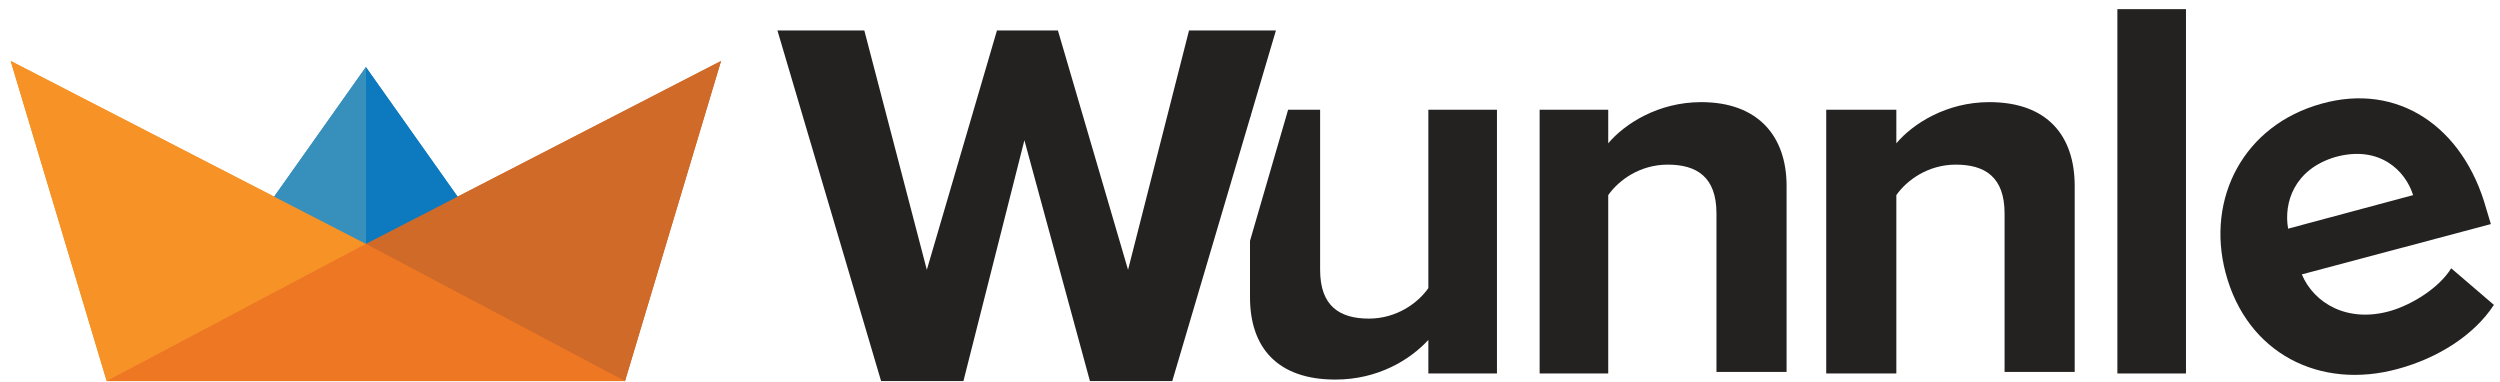
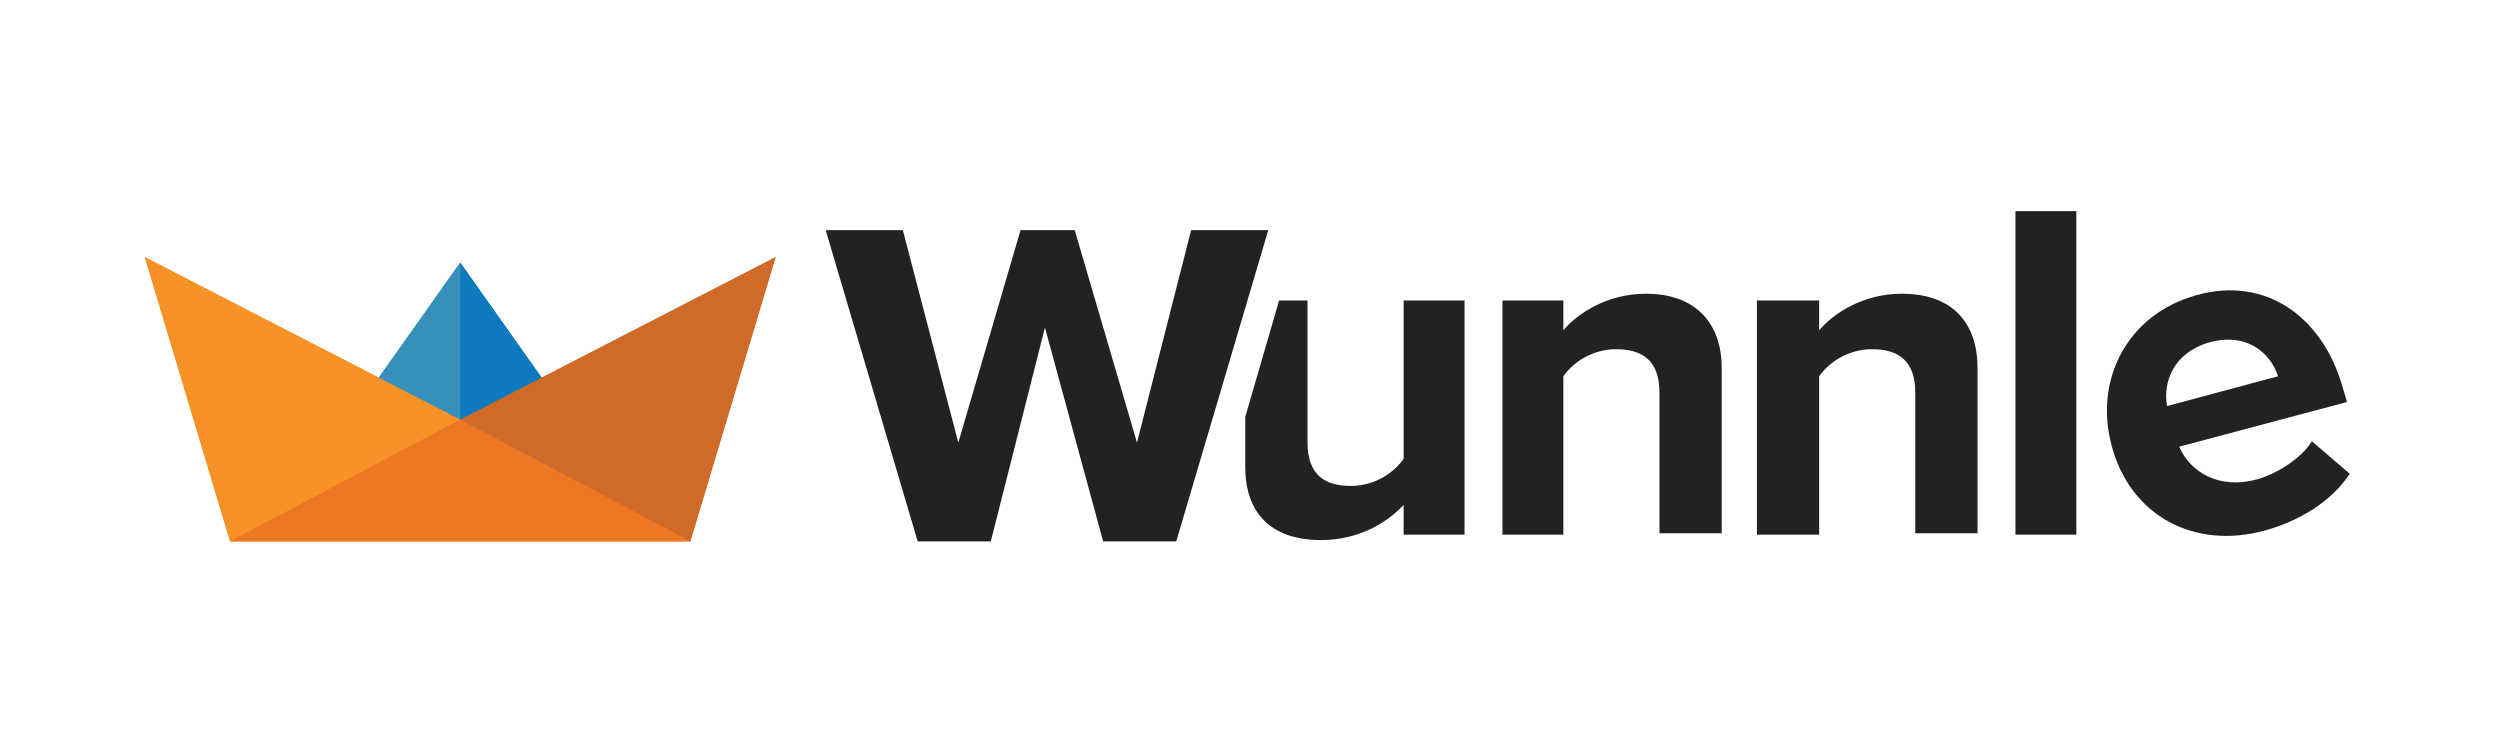
- <svg xmlns="http://www.w3.org/2000/svg" width="164" height="25" viewBox="0 0 164 25" fill="none">
-   <path d="M24 16L32 15.7L24 4.4V16Z" fill="#0D79BE" />
-   <path d="M24 16L16 15.7L24 4.4V16Z" fill="#3790BB" />
-   <path d="M24 16L0.7 4L7 25L18 21L24 16Z" fill="#F69226" />
-   <path d="M24 16L47.3 4L41 25L30 21L24 16Z" fill="#D06A29" />
-   <path d="M24 16L41 25H7L24 16Z" fill="#ED7723" />
-   <path d="M76.9 25L83.7 2H78L74 17.7L69.4 2H65.4L60.8 17.7L56.7 2H51L57.8 25H63.2L67.2 9.2L71.5 25H76.9Z" fill="#242121" />
-   <path d="M98.2 7.2V24.5H93.7V22.3C92.5 23.6 90.4 24.9 87.6 24.9C83.8 24.9 82 22.8 82 19.5V15.8L84.5 7.2H86.6V17.7C86.6 20.1 87.9 20.9 89.8 20.9C91.6 20.9 93 19.9 93.7 18.9V7.2H98.2Z" fill="#242121" />
-   <path d="M82.1 7.2H82V7.7L82.1 7.2Z" fill="#242121" />
-   <path d="M117.2 12.2V24.4H112.6V14C112.6 11.6 111.3 10.8 109.4 10.8C107.6 10.8 106.2 11.8 105.5 12.8V24.5H101V7.2H105.5V9.4C106.6 8.1 108.8 6.7 111.6 6.7C115.3 6.7 117.2 8.9 117.2 12.2Z" fill="#242121" />
-   <path d="M136.1 12.2V24.4H131.5V14C131.5 11.6 130.2 10.8 128.3 10.8C126.5 10.8 125.1 11.8 124.4 12.8V24.5H119.8V7.2H124.4V9.4C125.5 8.1 127.7 6.7 130.5 6.7C134.3 6.7 136.1 8.9 136.1 12.2Z" fill="#242121" />
-   <path d="M143.4 0.6V24.5H138.9V0.6H143.4Z" fill="#242121" />
-   <path d="M157.3 24.2C159.9 23.5 162.3 22 163.6 20L160.8 17.6C160 18.9 158.2 20 156.8 20.4C154 21.2 151.8 19.9 151 18L163.4 14.7L163.1 13.7C161.6 8.3 157.3 5.4 152.3 6.8C147.2 8.2 144.7 13 146 17.9C147.4 23.2 152.2 25.6 157.3 24.2ZM158.3 12.8L150.1 15C149.8 13.3 150.5 11.1 153.2 10.3C156.1 9.5 157.8 11.2 158.3 12.8Z" fill="#242121" />
-   <path d="M24 16L32 15.7L24 4.4V16Z" fill="#0D79BE" />
-   <path d="M24 16L16 15.7L24 4.4V16Z" fill="#3790BB" />
-   <path d="M41 25L47.3 4L24 16L41 25Z" fill="#D06A29" />
-   <path d="M24 16L0.7 4L7 25L24 16Z" fill="#F69226" />
-   <path d="M24 16L41 25H7L24 16Z" fill="#ED7723" />
+ <svg xmlns="http://www.w3.org/2000/svg" version="1.1" x="0px" y="0px" viewBox="0 0 184.7 55" style="enable-background:new 0 0 184.7 55;" xml:space="preserve">
+   <style type="text/css">
+ 	.st0{fill:#0D79BE;}
+ 	.st1{fill:#3790BB;}
+ 	.st2{fill:#F69226;}
+ 	.st3{fill:#D06A29;}
+ 	.st4{fill:#ED7723;}
+ 	.st5{fill:#242121;}
+ </style>
+   <g id="Layer_1">
+     <g>
+       <path class="st0" d="M34,31l8-0.3l-8-11.3V31z" />
+       <path class="st1" d="M34,31l-8-0.3l8-11.3V31z" />
+       <path class="st2" d="M34,31L10.7,19L17,40l11-4L34,31z" />
+       <path class="st3" d="M34,31l23.3-12L51,40l-11-4L34,31z" />
+       <polygon class="st4" points="34,31 51,40 17,40   " />
+     </g>
+     <g>
+       <path class="st5" d="M86.9,40l6.8-23H88l-4,15.7L79.4,17h-4l-4.6,15.7L66.7,17H61l6.8,23h5.4l4-15.8L81.5,40H86.9z" />
+       <path class="st5" d="M108.2,22.2v17.3h-4.5v-2.2c-1.2,1.3-3.3,2.6-6.1,2.6c-3.8,0-5.6-2.1-5.6-5.4v-3.7l2.5-8.6h2.1v10.5    c0,2.4,1.3,3.2,3.2,3.2c1.8,0,3.2-1,3.9-2V22.2H108.2z" />
+       <path class="st5" d="M92.1,22.2h-0.1v0.5L92.1,22.2z" />
+       <path class="st5" d="M127.2,27.2v12.2h-4.6V29c0-2.4-1.3-3.2-3.2-3.2c-1.8,0-3.2,1-3.9,2v11.7h-4.5V22.2h4.5v2.2    c1.1-1.3,3.3-2.7,6.1-2.7C125.3,21.7,127.2,23.9,127.2,27.2z" />
+       <path class="st5" d="M146.1,27.2v12.2h-4.6V29c0-2.4-1.3-3.2-3.2-3.2c-1.8,0-3.2,1-3.9,2v11.7h-4.6V22.2h4.6v2.2    c1.1-1.3,3.3-2.7,6.1-2.7C144.3,21.7,146.1,23.9,146.1,27.2z" />
+       <path class="st5" d="M153.4,15.6v23.9h-4.5V15.6H153.4z" />
+       <path class="st5" d="M167.3,39.2c2.6-0.7,5-2.2,6.3-4.2l-2.8-2.4c-0.8,1.3-2.6,2.4-4,2.8c-2.8,0.8-5-0.5-5.8-2.4l12.4-3.3l-0.3-1    c-1.5-5.4-5.8-8.3-10.8-6.9c-5.1,1.4-7.6,6.2-6.3,11.1C157.4,38.2,162.2,40.6,167.3,39.2z M168.3,27.8l-8.2,2.2    c-0.3-1.7,0.4-3.9,3.1-4.7C166.1,24.5,167.8,26.2,168.3,27.8z" />
+     </g>
+   </g>
+   <g id="Layer_2">
+     <g>
+       <path class="st0" d="M34,31l8-0.3l-8-11.3V31z" />
+       <path class="st1" d="M34,31l-8-0.3l8-11.3V31z" />
+       <path class="st3" d="M51,40l6.3-21L34,31L51,40z" />
+       <path class="st2" d="M34,31L10.7,19L17,40L34,31z" />
+       <polygon class="st4" points="34,31 51,40 17,40   " />
+     </g>
+   </g>
</svg>
